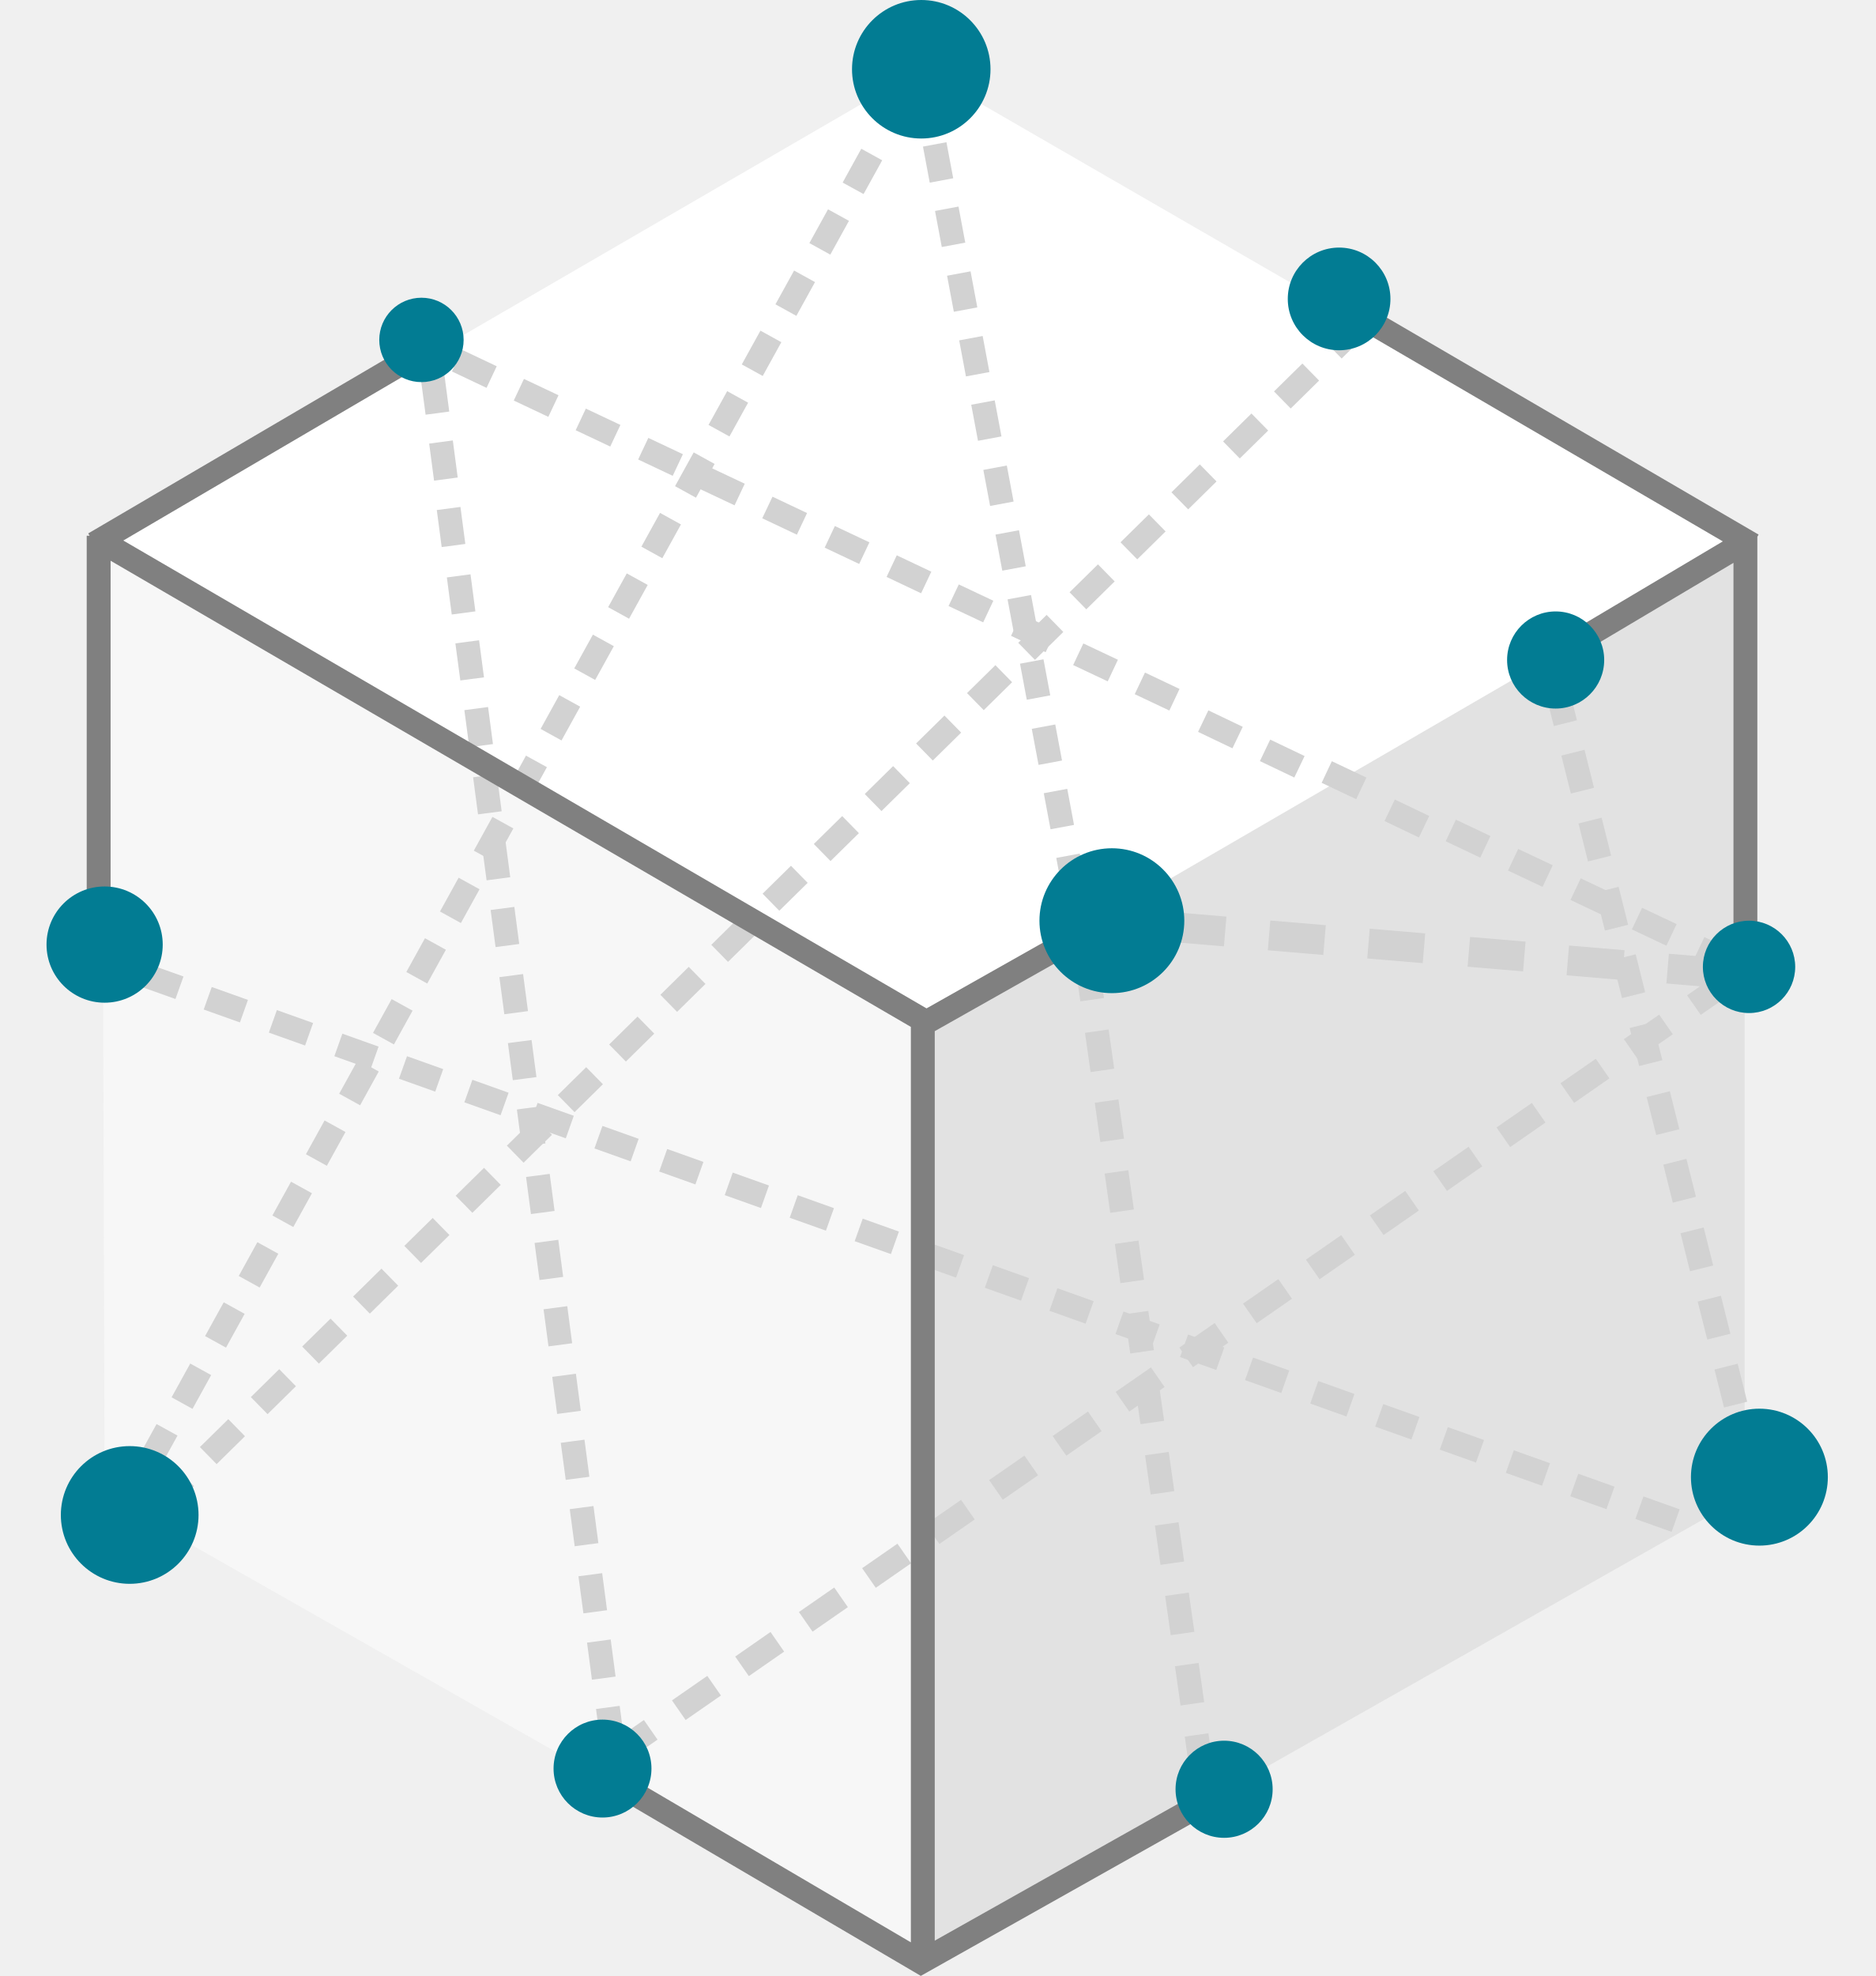
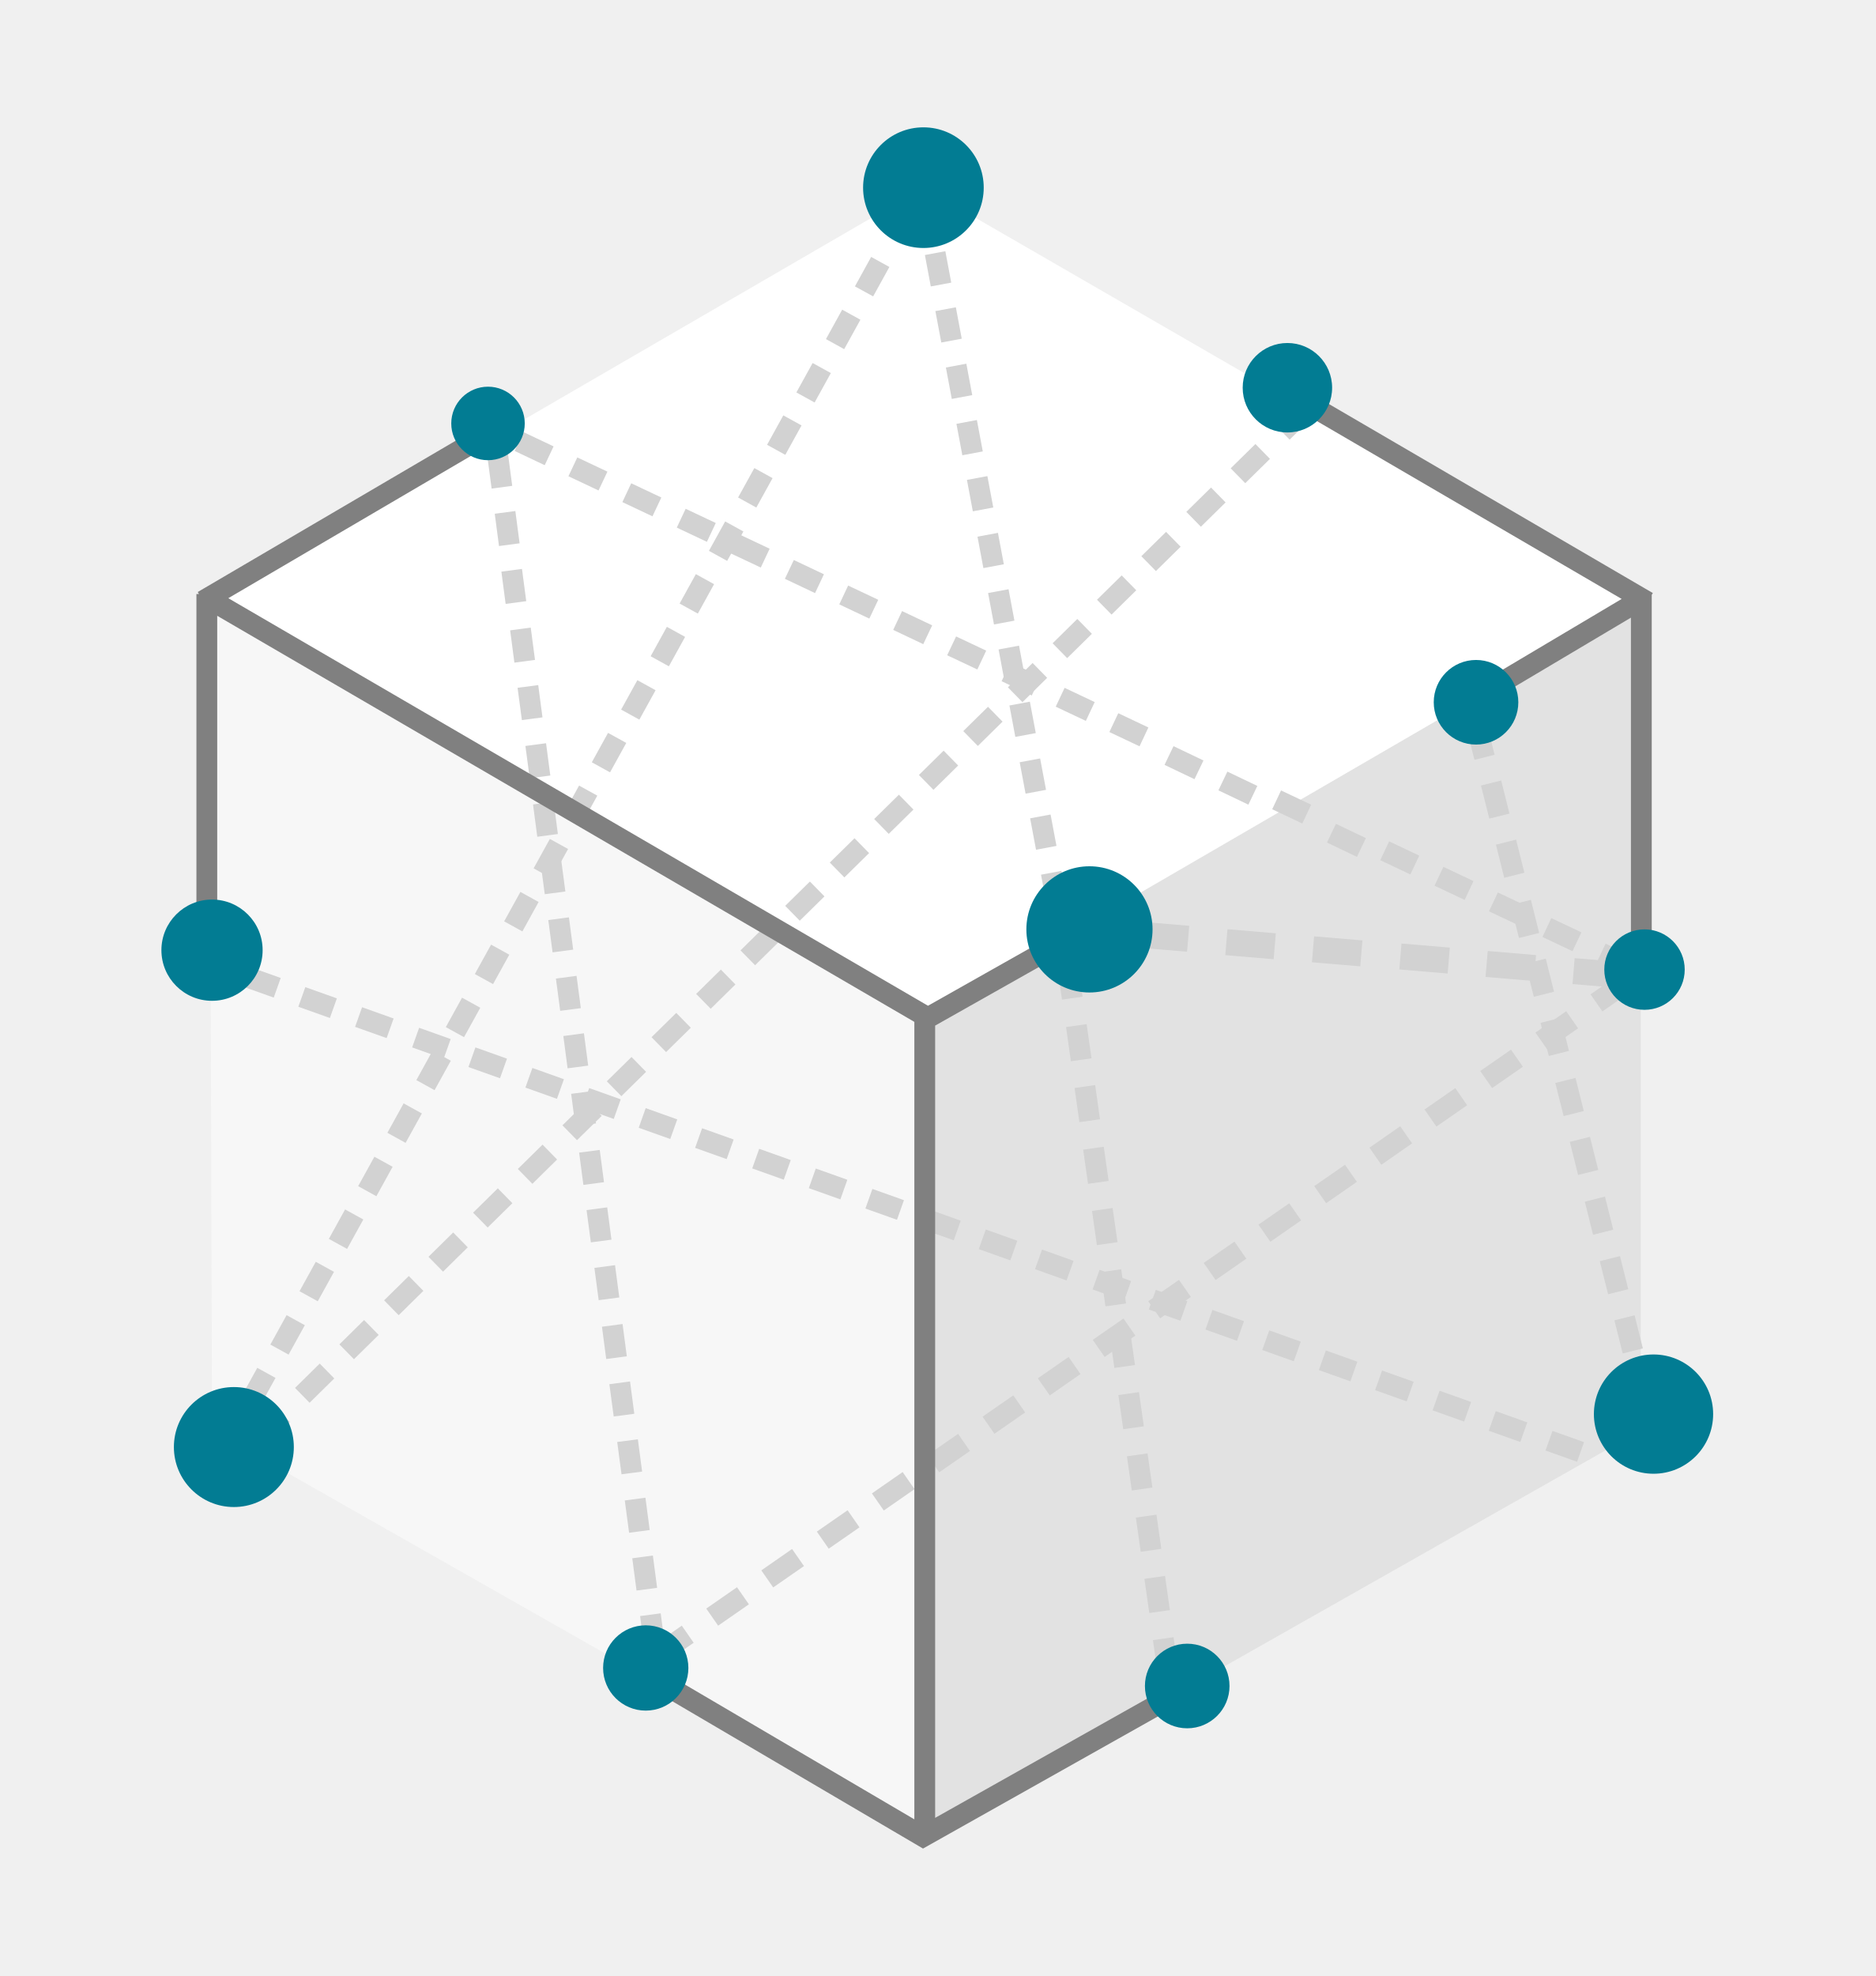
<svg xmlns="http://www.w3.org/2000/svg" width="32.997mm" height="34.751mm" viewBox="0 0 32.997 34.751" version="1.1" id="svg18965">
  <defs id="defs18962" />
  <g id="layer1" transform="translate(-41.80464,-103.03)">
-     <g id="g21482">
+     <g id="g21482" transform="matrix(0.8711176,0,0,0.8711176,7.514247,15.51814)">
      <path fill="#e2e2e2" d="m 72.494,112.614 v 16.724 l -14.456,8.19 0.042,-16.542 z" class="cls-3" id="path20734" style="stroke-width:0.07;stroke-linejoin:round;stroke-miterlimit:100000" />
      <path fill="#f7f7f7" d="m 43.645,129.33 -0.049,-16.717 14.477,8.372 v 16.542 z" class="cls-4" id="path20736" style="stroke-width:0.07;stroke-linejoin:round;stroke-miterlimit:100000" />
      <path fill="#ffffff" d="m 72.494,112.614 -14.484,-8.365 -14.414,8.365 14.477,8.372 z" class="cls-5" id="path20738" style="stroke-width:0.07;stroke-linejoin:round;stroke-miterlimit:100000" />
      <path fill="none" d="m 43.38,122.007 1.409,-3.957 3.433,1.222 -1.409,3.957 z" class="cls-6" id="path20740" style="stroke-width:0.07;stroke-linejoin:round;stroke-miterlimit:100000" />
      <path fill="#d2d2d2" d="m 46.534,121.19 0.141,-0.396 0.637,0.227 -0.141,0.396 z m -1.146,-0.406 0.141,-0.396 0.637,0.227 -0.141,0.396 z m -1.134,-0.412 0.141,-0.396 0.637,0.227 -0.141,0.396 z" class="cls-7" id="path20742" style="stroke-width:0.07;stroke-linejoin:round;stroke-miterlimit:100000" />
      <path fill="none" d="m 46.815,123.224 1.409,-3.957 3.433,1.222 -1.409,3.957 z" class="cls-6" id="path20744" style="stroke-width:0.07;stroke-linejoin:round;stroke-miterlimit:100000" />
      <path fill="#d2d2d2" d="m 49.973,122.416 0.141,-0.396 0.637,0.227 -0.141,0.396 z m -1.15,-0.415 0.141,-0.396 0.637,0.227 -0.141,0.396 z m -1.137,-0.396 0.141,-0.396 0.637,0.227 -0.141,0.396 z" class="cls-7" id="path20746" style="stroke-width:0.07;stroke-linejoin:round;stroke-miterlimit:100000" />
      <path fill="none" d="m 50.247,124.45 1.409,-3.957 3.433,1.223 -1.409,3.957 z" class="cls-6" id="path20748" style="stroke-width:0.07;stroke-linejoin:round;stroke-miterlimit:100000" />
      <path fill="#d2d2d2" d="m 53.4,123.633 0.141,-0.396 0.637,0.227 -0.141,0.396 z m -1.139,-0.406 0.141,-0.396 0.637,0.227 -0.141,0.396 z m -1.141,-0.405 0.141,-0.396 0.637,0.227 -0.141,0.396 z" class="cls-7" id="path20750" style="stroke-width:0.07;stroke-linejoin:round;stroke-miterlimit:100000" />
      <path fill="none" d="m 53.681,125.674 1.409,-3.957 3.433,1.223 -1.409,3.957 z" class="cls-6" id="path20752" style="stroke-width:0.07;stroke-linejoin:round;stroke-miterlimit:100000" />
      <path fill="#d2d2d2" d="m 56.839,124.858 0.141,-0.396 0.637,0.227 -0.141,0.396 z m -1.143,-0.412 0.141,-0.396 0.637,0.227 -0.141,0.396 z m -1.143,-0.398 0.141,-0.396 0.637,0.227 -0.141,0.396 z" class="cls-7" id="path20754" style="stroke-width:0.07;stroke-linejoin:round;stroke-miterlimit:100000" />
      <path fill="none" d="m 57.113,126.9 1.409,-3.957 3.433,1.222 -1.409,3.957 z" class="cls-6" id="path20756" style="stroke-width:0.07;stroke-linejoin:round;stroke-miterlimit:100000" />
      <path fill="#d2d2d2" d="m 60.264,126.082 0.141,-0.396 0.637,0.227 -0.141,0.396 z m -1.136,-0.405 0.141,-0.396 0.637,0.227 -0.141,0.396 z m -1.143,-0.405 0.141,-0.396 0.637,0.227 -0.141,0.396 z" class="cls-7" id="path20758" style="stroke-width:0.07;stroke-linejoin:round;stroke-miterlimit:100000" />
      <path fill="none" d="m 60.545,128.123 1.409,-3.957 3.433,1.222 -1.409,3.957 z" class="cls-6" id="path20760" style="stroke-width:0.07;stroke-linejoin:round;stroke-miterlimit:100000" />
      <path fill="#d2d2d2" d="m 63.705,127.301 0.141,-0.396 0.637,0.227 -0.141,0.396 z m -1.143,-0.405 0.141,-0.396 0.637,0.227 -0.141,0.396 z m -1.136,-0.405 0.141,-0.396 0.637,0.227 -0.141,0.396 z" class="cls-7" id="path20762" style="stroke-width:0.07;stroke-linejoin:round;stroke-miterlimit:100000" />
      <path fill="none" d="m 63.979,129.342 1.409,-3.957 3.433,1.223 -1.409,3.957 z" class="cls-6" id="path20764" style="stroke-width:0.07;stroke-linejoin:round;stroke-miterlimit:100000" />
      <path fill="#d2d2d2" d="m 67.131,128.524 0.141,-0.396 0.637,0.227 -0.141,0.396 z m -1.136,-0.405 0.141,-0.396 0.637,0.227 -0.141,0.396 z m -1.143,-0.405 0.141,-0.396 0.637,0.227 -0.141,0.396 z" class="cls-7" id="path20766" style="stroke-width:0.07;stroke-linejoin:round;stroke-miterlimit:100000" />
      <path fill="none" d="m 67.412,130.565 1.409,-3.957 3.433,1.223 -1.409,3.957 z" class="cls-6" id="path20768" style="stroke-width:0.07;stroke-linejoin:round;stroke-miterlimit:100000" />
      <path fill="#d2d2d2" d="m 70.572,129.743 0.141,-0.396 0.637,0.227 -0.141,0.396 z m -1.146,-0.399 0.141,-0.396 0.637,0.227 -0.141,0.396 z m -1.134,-0.412 0.141,-0.396 0.637,0.227 -0.141,0.396 z" class="cls-7" id="path20770" style="stroke-width:0.07;stroke-linejoin:round;stroke-miterlimit:100000" />
      <path fill="none" d="m 41.805,129.033 1.769,-3.205 3.677,2.03 -1.769,3.205 z" class="cls-6" id="path20772" style="stroke-width:0.07;stroke-linejoin:round;stroke-miterlimit:100000" />
      <path fill="#d2d2d2" d="m 44.823,127.604 0.328,-0.594 0.368,0.203 -0.328,0.594 z m -0.592,1.064 0.328,-0.594 0.368,0.203 -0.328,0.594 z m -0.585,1.064 0.328,-0.594 0.368,0.203 -0.328,0.594 z" class="cls-7" id="path20774" style="stroke-width:0.07;stroke-linejoin:round;stroke-miterlimit:100000" />
      <path fill="none" d="m 43.571,125.835 1.769,-3.205 3.677,2.03 -1.769,3.205 z" class="cls-6" id="path20776" style="stroke-width:0.07;stroke-linejoin:round;stroke-miterlimit:100000" />
      <path fill="#d2d2d2" d="m 46.596,124.406 0.328,-0.594 0.368,0.203 -0.328,0.594 z m -0.592,1.064 0.328,-0.594 0.368,0.203 -0.328,0.594 z m -0.592,1.057 0.328,-0.594 0.368,0.203 -0.328,0.594 z" class="cls-7" id="path20778" style="stroke-width:0.07;stroke-linejoin:round;stroke-miterlimit:100000" />
      <path fill="none" d="m 45.344,122.63 1.769,-3.205 3.677,2.03 -1.769,3.205 z" class="cls-6" id="path20780" style="stroke-width:0.07;stroke-linejoin:round;stroke-miterlimit:100000" />
      <path fill="#d2d2d2" d="m 48.366,121.195 0.328,-0.594 0.368,0.203 -0.328,0.594 z m -0.595,1.07 0.328,-0.594 0.368,0.203 -0.328,0.594 z m -0.585,1.064 0.328,-0.594 0.368,0.203 -0.328,0.594 z" class="cls-7" id="path20782" style="stroke-width:0.07;stroke-linejoin:round;stroke-miterlimit:100000" />
      <path fill="none" d="m 47.114,119.419 1.769,-3.205 3.677,2.03 -1.769,3.205 z" class="cls-6" id="path20784" style="stroke-width:0.07;stroke-linejoin:round;stroke-miterlimit:100000" />
      <path fill="#d2d2d2" d="m 50.139,117.99 0.328,-0.594 0.368,0.203 -0.328,0.594 z m -0.595,1.07 0.328,-0.594 0.368,0.203 -0.328,0.594 z m -0.592,1.064 0.328,-0.594 0.368,0.203 -0.328,0.594 z" class="cls-7" id="path20786" style="stroke-width:0.07;stroke-linejoin:round;stroke-miterlimit:100000" />
      <path fill="none" d="m 48.887,116.213 1.769,-3.205 3.677,2.03 -1.769,3.205 z" class="cls-6" id="path20788" style="stroke-width:0.07;stroke-linejoin:round;stroke-miterlimit:100000" />
      <path fill="#d2d2d2" d="m 51.906,114.785 0.328,-0.594 0.368,0.203 -0.328,0.594 z m -0.592,1.064 0.328,-0.594 0.368,0.203 -0.328,0.594 z m -0.585,1.064 0.328,-0.594 0.368,0.203 -0.328,0.594 z" class="cls-7" id="path20790" style="stroke-width:0.07;stroke-linejoin:round;stroke-miterlimit:100000" />
      <path fill="none" d="m 50.653,113.008 1.769,-3.205 3.677,2.03 -1.769,3.205 z" class="cls-6" id="path20792" style="stroke-width:0.07;stroke-linejoin:round;stroke-miterlimit:100000" />
      <path fill="#d2d2d2" d="m 53.679,111.58 0.328,-0.594 0.368,0.203 -0.328,0.594 z m -0.592,1.064 0.328,-0.594 0.368,0.203 -0.328,0.594 z m -0.585,1.064 0.328,-0.594 0.368,0.203 -0.328,0.594 z" class="cls-7" id="path20794" style="stroke-width:0.07;stroke-linejoin:round;stroke-miterlimit:100000" />
      <path fill="none" d="m 52.426,109.811 1.769,-3.205 3.677,2.03 -1.769,3.205 z" class="cls-6" id="path20796" style="stroke-width:0.07;stroke-linejoin:round;stroke-miterlimit:100000" />
      <path fill="#d2d2d2" d="m 55.445,108.382 0.328,-0.594 0.368,0.203 -0.328,0.594 z m -0.592,1.057 0.328,-0.594 0.368,0.203 -0.328,0.594 z m -0.585,1.064 0.328,-0.594 0.368,0.203 -0.328,0.594 z" class="cls-7" id="path20798" style="stroke-width:0.07;stroke-linejoin:round;stroke-miterlimit:100000" />
      <path fill="none" d="m 54.2,106.605 1.769,-3.205 3.677,2.03 -1.769,3.205 z" class="cls-6" id="path20800" style="stroke-width:0.07;stroke-linejoin:round;stroke-miterlimit:100000" />
      <path fill="#d2d2d2" d="m 57.222,105.171 0.328,-0.594 0.368,0.203 -0.328,0.594 z m -0.595,1.07 0.328,-0.595 0.368,0.203 -0.328,0.594 z m -0.585,1.064 0.328,-0.594 0.368,0.203 -0.328,0.594 z" class="cls-7" id="path20802" style="stroke-width:0.07;stroke-linejoin:round;stroke-miterlimit:100000" />
      <path fill="none" d="m 56.193,105.687 4.129,-0.773 0.639,3.414 -4.129,0.773 z" class="cls-6" id="path20804" style="stroke-width:0.07;stroke-linejoin:round;stroke-miterlimit:100000" />
      <path fill="#d2d2d2" d="m 58.464,107.879 0.413,-0.077 0.119,0.634 -0.413,0.077 z m -0.212,-1.139 0.413,-0.077 0.119,0.634 -0.413,0.077 z m -0.212,-1.132 0.413,-0.077 0.119,0.634 -0.413,0.077 z" class="cls-7" id="path20806" style="stroke-width:0.07;stroke-linejoin:round;stroke-miterlimit:100000" />
      <path fill="none" d="m 56.838,109.095 4.129,-0.773 0.639,3.414 -4.129,0.773 z" class="cls-6" id="path20808" style="stroke-width:0.07;stroke-linejoin:round;stroke-miterlimit:100000" />
      <path fill="#d2d2d2" d="m 59.102,111.294 0.413,-0.077 0.119,0.634 -0.413,0.077 z m -0.213,-1.146 0.413,-0.077 0.119,0.634 -0.413,0.077 z m -0.212,-1.132 0.413,-0.077 0.119,0.634 -0.413,0.077 z" class="cls-7" id="path20810" style="stroke-width:0.07;stroke-linejoin:round;stroke-miterlimit:100000" />
      <path fill="none" d="m 57.469,112.511 4.129,-0.773 0.639,3.414 -4.129,0.773 z" class="cls-6" id="path20812" style="stroke-width:0.07;stroke-linejoin:round;stroke-miterlimit:100000" />
      <path fill="#d2d2d2" d="m 59.747,114.702 0.413,-0.077 0.119,0.634 -0.413,0.077 z m -0.219,-1.131 0.413,-0.077 0.119,0.634 -0.413,0.077 z m -0.212,-1.139 0.413,-0.077 0.119,0.634 -0.413,0.077 z" class="cls-7" id="path20814" style="stroke-width:0.07;stroke-linejoin:round;stroke-miterlimit:100000" />
      <path fill="none" d="m 58.108,115.926 4.129,-0.773 0.639,3.414 -4.129,0.773 z" class="cls-6" id="path20816" style="stroke-width:0.07;stroke-linejoin:round;stroke-miterlimit:100000" />
      <path fill="#d2d2d2" d="m 60.385,118.118 0.413,-0.077 0.119,0.634 -0.413,0.077 z m -0.22,-1.138 0.413,-0.077 0.119,0.634 -0.413,0.077 z m -0.211,-1.132 0.413,-0.077 0.119,0.634 -0.413,0.077 z" class="cls-7" id="path20818" style="stroke-width:0.07;stroke-linejoin:round;stroke-miterlimit:100000" />
      <path fill="none" d="m 48.723,111.095 1.795,-3.797 3.278,1.55 -1.795,3.797 z" class="cls-6" id="path20820" style="stroke-width:0.07;stroke-linejoin:round;stroke-miterlimit:100000" />
      <path fill="#d2d2d2" d="m 51.931,110.596 0.179,-0.38 0.608,0.287 -0.179,0.38 z m -1.089,-0.522 0.179,-0.38 0.608,0.287 -0.179,0.38 z m -1.087,-0.511 0.179,-0.38 0.608,0.288 -0.179,0.38 z" class="cls-7" id="path20822" style="stroke-width:0.07;stroke-linejoin:round;stroke-miterlimit:100000" />
      <path fill="none" d="m 51.998,112.645 1.795,-3.797 3.278,1.55 -1.795,3.797 z" class="cls-6" id="path20824" style="stroke-width:0.07;stroke-linejoin:round;stroke-miterlimit:100000" />
      <path fill="#d2d2d2" d="m 55.213,112.145 0.18,-0.38 0.608,0.288 -0.179,0.38 z m -1.096,-0.515 0.18,-0.38 0.608,0.287 -0.179,0.38 z m -1.087,-0.519 0.179,-0.38 0.608,0.287 -0.179,0.38 z" class="cls-7" id="path20826" style="stroke-width:0.07;stroke-linejoin:round;stroke-miterlimit:100000" />
      <path fill="none" d="m 55.286,114.204 1.795,-3.797 3.278,1.55 -1.795,3.797 z" class="cls-6" id="path20828" style="stroke-width:0.07;stroke-linejoin:round;stroke-miterlimit:100000" />
      <path fill="#d2d2d2" d="m 58.49,113.688 0.18,-0.38 0.608,0.287 -0.179,0.38 z m -1.09,-0.512 0.179,-0.38 0.608,0.288 -0.18,0.38 z m -1.089,-0.515 0.179,-0.38 0.608,0.287 -0.18,0.38 z" class="cls-7" id="path20830" style="stroke-width:0.07;stroke-linejoin:round;stroke-miterlimit:100000" />
      <path fill="none" d="m 58.564,115.747 1.795,-3.797 3.278,1.55 -1.795,3.797 z" class="cls-6" id="path20832" style="stroke-width:0.07;stroke-linejoin:round;stroke-miterlimit:100000" />
      <path fill="#d2d2d2" d="m 61.765,115.238 0.18,-0.38 0.608,0.288 -0.179,0.38 z m -1.083,-0.512 0.179,-0.38 0.608,0.287 -0.179,0.38 z m -1.093,-0.514 0.18,-0.38 0.608,0.288 -0.179,0.38 z" class="cls-7" id="path20834" style="stroke-width:0.07;stroke-linejoin:round;stroke-miterlimit:100000" />
      <path fill="none" d="m 61.838,117.296 1.795,-3.797 3.278,1.55 -1.795,3.797 z" class="cls-6" id="path20836" style="stroke-width:0.07;stroke-linejoin:round;stroke-miterlimit:100000" />
      <path fill="#d2d2d2" d="m 65.053,116.797 0.179,-0.38 0.608,0.288 -0.179,0.38 z m -1.086,-0.382 0.181,-0.378 0.605,0.289 -0.181,0.378 z m -1.088,-0.514 0.181,-0.378 0.605,0.289 -0.181,0.378 z" class="cls-7" id="path20838" style="stroke-width:0.07;stroke-linejoin:round;stroke-miterlimit:100000" />
      <path fill="none" d="m 65.116,118.84 1.795,-3.797 3.278,1.55 -1.795,3.797 z" class="cls-6" id="path20840" style="stroke-width:0.07;stroke-linejoin:round;stroke-miterlimit:100000" />
      <path fill="#d2d2d2" d="m 68.331,118.34 0.179,-0.38 0.608,0.287 -0.179,0.38 z m -1.096,-0.515 0.179,-0.38 0.608,0.288 -0.179,0.38 z m -1.076,-0.356 0.181,-0.378 0.605,0.289 -0.181,0.378 z" class="cls-7" id="path20842" style="stroke-width:0.07;stroke-linejoin:round;stroke-miterlimit:100000" />
      <path fill="none" d="m 68.398,120.389 1.795,-3.797 3.278,1.55 -1.795,3.797 z" class="cls-6" id="path20844" style="stroke-width:0.07;stroke-linejoin:round;stroke-miterlimit:100000" />
      <path fill="#d2d2d2" d="m 71.606,119.89 0.179,-0.38 0.608,0.288 -0.18,0.38 z m -1.096,-0.515 0.179,-0.38 0.608,0.287 -0.18,0.38 z m -1.08,-0.518 0.18,-0.38 0.608,0.288 -0.179,0.38 z" class="cls-7" id="path20846" style="stroke-width:0.07;stroke-linejoin:round;stroke-miterlimit:100000" />
      <path fill="none" d="m 47.36,109.646 4.164,-0.548 0.463,3.514 -4.164,0.548 z" class="cls-6" id="path20848" style="stroke-width:0.07;stroke-linejoin:round;stroke-miterlimit:100000" />
      <path fill="#d2d2d2" d="m 49.488,112 0.416,-0.055 0.086,0.651 -0.416,0.055 z m -0.134,-1.169 0.416,-0.055 0.086,0.652 -0.416,0.055 z m -0.15,-1.16 0.417,-0.055 0.086,0.652 -0.416,0.055 z" class="cls-7" id="path20850" style="stroke-width:0.07;stroke-linejoin:round;stroke-miterlimit:100000" />
      <path fill="none" d="m 47.822,113.154 4.164,-0.548 0.463,3.514 -4.164,0.548 z" class="cls-6" id="path20852" style="stroke-width:0.07;stroke-linejoin:round;stroke-miterlimit:100000" />
      <path fill="#d2d2d2" d="m 49.973,115.519 0.417,-0.055 0.086,0.652 -0.416,0.055 z m -0.158,-1.174 0.417,-0.055 0.086,0.652 -0.416,0.055 z m -0.15,-1.16 0.416,-0.055 0.086,0.652 -0.416,0.055 z" class="cls-7" id="path20854" style="stroke-width:0.07;stroke-linejoin:round;stroke-miterlimit:100000" />
      <path fill="none" d="m 48.283,116.669 4.164,-0.548 0.463,3.514 -4.164,0.548 z" class="cls-6" id="path20856" style="stroke-width:0.07;stroke-linejoin:round;stroke-miterlimit:100000" />
      <path fill="#d2d2d2" d="m 50.435,119.034 0.417,-0.055 0.086,0.652 -0.416,0.055 z m -0.158,-1.174 0.417,-0.055 0.086,0.652 -0.416,0.055 z m -0.15,-1.16 0.416,-0.055 0.086,0.652 -0.416,0.055 z" class="cls-7" id="path20858" style="stroke-width:0.07;stroke-linejoin:round;stroke-miterlimit:100000" />
      <path fill="none" d="m 48.745,120.184 4.164,-0.548 0.463,3.514 -4.164,0.548 z" class="cls-6" id="path20860" style="stroke-width:0.07;stroke-linejoin:round;stroke-miterlimit:100000" />
      <path fill="#d2d2d2" d="m 50.897,122.542 0.416,-0.055 0.086,0.652 -0.416,0.055 z m -0.158,-1.167 0.416,-0.055 0.086,0.652 -0.416,0.055 z m -0.15,-1.16 0.417,-0.055 0.086,0.652 -0.416,0.055 z" class="cls-7" id="path20862" style="stroke-width:0.07;stroke-linejoin:round;stroke-miterlimit:100000" />
      <path fill="none" d="m 49.207,123.699 4.164,-0.548 0.463,3.514 -4.164,0.548 z" class="cls-6" id="path20864" style="stroke-width:0.07;stroke-linejoin:round;stroke-miterlimit:100000" />
      <path fill="#d2d2d2" d="m 51.366,126.056 0.417,-0.055 0.086,0.652 -0.416,0.055 z m -0.158,-1.167 0.417,-0.055 0.086,0.652 -0.416,0.055 z m -0.15,-1.16 0.416,-0.055 0.086,0.652 -0.416,0.055 z" class="cls-7" id="path20866" style="stroke-width:0.07;stroke-linejoin:round;stroke-miterlimit:100000" />
      <path fill="none" d="m 49.668,127.213 4.164,-0.548 0.463,3.514 -4.164,0.548 z" class="cls-6" id="path20868" style="stroke-width:0.07;stroke-linejoin:round;stroke-miterlimit:100000" />
      <path fill="#d2d2d2" d="m 51.827,129.571 0.417,-0.055 0.086,0.652 -0.416,0.055 z m -0.158,-1.167 0.417,-0.055 0.086,0.652 -0.416,0.055 z m -0.15,-1.16 0.416,-0.055 0.086,0.652 -0.416,0.055 z" class="cls-7" id="path20870" style="stroke-width:0.07;stroke-linejoin:round;stroke-miterlimit:100000" />
      <path fill="none" d="m 50.13,130.728 4.164,-0.548 0.463,3.514 -4.164,0.548 z" class="cls-6" id="path20872" style="stroke-width:0.07;stroke-linejoin:round;stroke-miterlimit:100000" />
      <path fill="#d2d2d2" d="m 52.289,133.085 0.416,-0.055 0.086,0.652 -0.416,0.055 z m -0.158,-1.167 0.416,-0.055 0.086,0.652 -0.416,0.055 z m -0.151,-1.167 0.417,-0.055 0.086,0.652 -0.416,0.055 z" class="cls-7" id="path20874" style="stroke-width:0.07;stroke-linejoin:round;stroke-miterlimit:100000" />
      <path fill="none" d="m 42.848,128.173 2.701,-2.654 2.943,2.995 -2.701,2.655 z" class="cls-6" id="path20876" style="stroke-width:0.07;stroke-linejoin:round;stroke-miterlimit:100000" />
      <path fill="#d2d2d2" d="m 46.217,127.6 0.499,-0.491 0.294,0.3 -0.499,0.491 z m -0.896,0.879 0.499,-0.491 0.294,0.3 -0.499,0.491 z m -0.896,0.879 0.499,-0.491 0.294,0.3 -0.499,0.491 z" class="cls-7" id="path20878" style="stroke-width:0.07;stroke-linejoin:round;stroke-miterlimit:100000" />
      <path fill="none" d="m 45.547,125.514 2.701,-2.654 2.943,2.995 -2.701,2.655 z" class="cls-6" id="path20880" style="stroke-width:0.07;stroke-linejoin:round;stroke-miterlimit:100000" />
      <path fill="#d2d2d2" d="m 48.917,124.941 0.499,-0.491 0.294,0.3 -0.499,0.491 z m -0.901,0.891 0.499,-0.491 0.294,0.3 -0.499,0.491 z m -0.896,0.879 0.499,-0.491 0.294,0.3 -0.499,0.491 z" class="cls-7" id="path20882" style="stroke-width:0.07;stroke-linejoin:round;stroke-miterlimit:100000" />
      <path fill="none" d="m 48.247,122.862 2.701,-2.655 2.943,2.995 -2.701,2.654 z" class="cls-6" id="path20884" style="stroke-width:0.07;stroke-linejoin:round;stroke-miterlimit:100000" />
      <path fill="#d2d2d2" d="m 51.617,122.289 0.499,-0.491 0.294,0.3 -0.499,0.491 z m -0.896,0.889 0.499,-0.491 0.294,0.3 -0.499,0.491 z m -0.901,0.881 0.499,-0.491 0.294,0.3 -0.499,0.491 z" class="cls-7" id="path20886" style="stroke-width:0.07;stroke-linejoin:round;stroke-miterlimit:100000" />
      <path fill="none" d="m 50.947,120.219 2.701,-2.655 2.944,2.995 -2.701,2.654 z" class="cls-6" id="path20888" style="stroke-width:0.07;stroke-linejoin:round;stroke-miterlimit:100000" />
      <path fill="#d2d2d2" d="m 54.317,119.646 0.499,-0.491 0.294,0.3 -0.499,0.491 z m -0.896,0.879 0.499,-0.491 0.294,0.3 -0.499,0.491 z m -0.901,0.874 0.499,-0.491 0.294,0.3 -0.499,0.491 z" class="cls-7" id="path20890" style="stroke-width:0.07;stroke-linejoin:round;stroke-miterlimit:100000" />
      <path fill="none" d="m 53.647,117.567 2.701,-2.654 2.944,2.995 -2.701,2.655 z" class="cls-6" id="path20892" style="stroke-width:0.07;stroke-linejoin:round;stroke-miterlimit:100000" />
      <path fill="#d2d2d2" d="m 57.016,116.994 0.499,-0.491 0.294,0.3 -0.499,0.491 z m -0.896,0.879 0.499,-0.491 0.294,0.3 -0.499,0.491 z m -0.901,0.874 0.499,-0.491 0.294,0.3 -0.499,0.491 z" class="cls-7" id="path20894" style="stroke-width:0.07;stroke-linejoin:round;stroke-miterlimit:100000" />
      <path fill="none" d="m 56.354,114.908 2.701,-2.654 2.944,2.995 -2.701,2.655 z" class="cls-6" id="path20896" style="stroke-width:0.07;stroke-linejoin:round;stroke-miterlimit:100000" />
      <path fill="#d2d2d2" d="m 59.716,114.335 0.499,-0.491 0.294,0.3 -0.499,0.491 z m -0.901,0.884 0.499,-0.491 0.294,0.3 -0.499,0.491 z m -0.896,0.886 0.499,-0.491 0.294,0.3 -0.499,0.491 z" class="cls-7" id="path20898" style="stroke-width:0.07;stroke-linejoin:round;stroke-miterlimit:100000" />
      <path fill="none" d="m 59.048,112.26 2.701,-2.654 2.944,2.995 -2.701,2.655 z" class="cls-6" id="path20900" style="stroke-width:0.07;stroke-linejoin:round;stroke-miterlimit:100000" />
      <path fill="#d2d2d2" d="m 62.411,111.688 0.499,-0.491 0.294,0.3 -0.499,0.491 z m -0.896,0.879 0.499,-0.491 0.294,0.3 -0.499,0.491 z m -0.896,0.879 0.499,-0.491 0.294,0.3 -0.499,0.491 z" class="cls-7" id="path20902" style="stroke-width:0.07;stroke-linejoin:round;stroke-miterlimit:100000" />
      <path fill="none" d="m 61.748,109.608 2.701,-2.655 2.944,2.995 -2.701,2.654 z" class="cls-6" id="path20904" style="stroke-width:0.07;stroke-linejoin:round;stroke-miterlimit:100000" />
      <path fill="#d2d2d2" d="m 65.111,109.035 0.499,-0.491 0.294,0.3 -0.499,0.491 z m -0.896,0.879 0.499,-0.491 0.294,0.3 -0.499,0.491 z m -0.896,0.879 0.499,-0.491 0.294,0.3 -0.499,0.491 z" class="cls-7" id="path20906" style="stroke-width:0.07;stroke-linejoin:round;stroke-miterlimit:100000" />
      <path fill="none" d="m 67.128,115.296 4.075,-1.016 0.897,3.599 -4.075,1.016 z" class="cls-6" id="path20908" style="stroke-width:0.07;stroke-linejoin:round;stroke-miterlimit:100000" />
      <path fill="#d2d2d2" d="m 69.571,117.512 0.407,-0.102 0.167,0.668 -0.407,0.102 z m -0.302,-1.194 0.408,-0.102 0.167,0.668 -0.407,0.102 z m -0.3,-1.187 0.408,-0.102 0.167,0.668 -0.407,0.102 z" class="cls-7" id="path20910" style="stroke-width:0.07;stroke-linejoin:round;stroke-miterlimit:100000" />
      <path fill="none" d="m 68.028,118.892 4.075,-1.016 0.897,3.599 -4.075,1.016 z" class="cls-6" id="path20912" style="stroke-width:0.07;stroke-linejoin:round;stroke-miterlimit:100000" />
      <path fill="#d2d2d2" d="m 70.471,121.109 0.408,-0.102 0.167,0.668 -0.408,0.102 z m -0.302,-1.194 0.408,-0.102 0.167,0.668 -0.408,0.102 z m -0.3,-1.187 0.408,-0.102 0.167,0.668 -0.408,0.102 z" class="cls-7" id="path20914" style="stroke-width:0.07;stroke-linejoin:round;stroke-miterlimit:100000" />
      <path fill="none" d="m 68.927,122.487 4.075,-1.016 0.897,3.599 -4.075,1.016 z" class="cls-6" id="path20916" style="stroke-width:0.07;stroke-linejoin:round;stroke-miterlimit:100000" />
      <path fill="#d2d2d2" d="m 71.366,124.719 0.407,-0.102 0.167,0.668 -0.408,0.102 z m -0.303,-1.207 0.407,-0.102 0.167,0.668 -0.407,0.102 z m -0.293,-1.189 0.408,-0.102 0.167,0.668 -0.407,0.102 z" class="cls-7" id="path20918" style="stroke-width:0.07;stroke-linejoin:round;stroke-miterlimit:100000" />
      <path fill="none" d="m 69.829,126.09 4.075,-1.016 0.897,3.599 -4.075,1.016 z" class="cls-6" id="path20920" style="stroke-width:0.07;stroke-linejoin:round;stroke-miterlimit:100000" />
      <path fill="#d2d2d2" d="m 72.265,128.316 0.408,-0.102 0.167,0.668 -0.407,0.102 z m -0.302,-1.201 0.408,-0.102 0.167,0.668 -0.407,0.102 z m -0.295,-1.195 0.408,-0.102 0.167,0.668 -0.407,0.102 z" class="cls-7" id="path20922" style="stroke-width:0.07;stroke-linejoin:round;stroke-miterlimit:100000" />
      <path fill="none" d="m 67.956,120.747 3.351,-2.329 2.397,3.448 -3.351,2.329 z" class="cls-6" id="path20924" style="stroke-width:0.07;stroke-linejoin:round;stroke-miterlimit:100000" />
      <path fill="#d2d2d2" d="m 69.254,122.081 0.621,-0.431 0.24,0.345 -0.621,0.431 z m 1.115,-0.776 0.621,-0.431 0.24,0.345 -0.621,0.431 z m 1.112,-0.771 0.621,-0.432 0.24,0.345 -0.621,0.431 z" class="cls-7" id="path20926" style="stroke-width:0.07;stroke-linejoin:round;stroke-miterlimit:100000" />
      <path fill="none" d="m 64.563,123.07 3.347,-2.326 2.394,3.444 -3.347,2.326 z" class="cls-6" id="path20928" style="stroke-width:0.07;stroke-linejoin:round;stroke-miterlimit:100000" />
      <path fill="#d2d2d2" d="m 65.902,124.405 0.621,-0.431 0.24,0.345 -0.621,0.431 z m 1.115,-0.776 0.621,-0.432 0.24,0.345 -0.621,0.432 z m 1.112,-0.771 0.621,-0.431 0.24,0.345 -0.621,0.431 z" class="cls-7" id="path20930" style="stroke-width:0.07;stroke-linejoin:round;stroke-miterlimit:100000" />
      <path fill="none" d="m 61.263,125.408 3.351,-2.329 2.397,3.448 -3.351,2.329 z" class="cls-6" id="path20932" style="stroke-width:0.07;stroke-linejoin:round;stroke-miterlimit:100000" />
      <path fill="#d2d2d2" d="m 62.55,126.729 0.621,-0.431 0.24,0.345 -0.621,0.431 z m 1.12,-0.773 0.621,-0.431 0.24,0.345 -0.621,0.431 z m 1.106,-0.773 0.621,-0.431 0.24,0.345 -0.621,0.431 z" class="cls-7" id="path20934" style="stroke-width:0.07;stroke-linejoin:round;stroke-miterlimit:100000" />
      <path fill="none" d="m 57.875,127.715 3.347,-2.326 2.394,3.444 -3.347,2.326 z" class="cls-6" id="path20936" style="stroke-width:0.07;stroke-linejoin:round;stroke-miterlimit:100000" />
      <path fill="#d2d2d2" d="m 59.204,129.06 0.621,-0.431 0.24,0.345 -0.621,0.431 z m 1.117,-0.775 0.621,-0.431 0.24,0.345 -0.621,0.432 z m 1.108,-0.776 0.621,-0.431 0.24,0.345 -0.621,0.431 z" class="cls-7" id="path20938" style="stroke-width:0.07;stroke-linejoin:round;stroke-miterlimit:100000" />
      <path fill="none" d="m 54.564,130.053 3.351,-2.329 2.397,3.448 -3.351,2.329 z" class="cls-6" id="path20940" style="stroke-width:0.07;stroke-linejoin:round;stroke-miterlimit:100000" />
      <path fill="#d2d2d2" d="m 55.858,131.38 0.621,-0.431 0.24,0.345 -0.621,0.431 z m 1.112,-0.771 0.621,-0.431 0.24,0.345 -0.621,0.431 z m 1.119,-0.771 0.621,-0.431 0.24,0.345 -0.621,0.431 z" class="cls-7" id="path20942" style="stroke-width:0.07;stroke-linejoin:round;stroke-miterlimit:100000" />
      <path fill="none" d="m 51.212,132.384 3.351,-2.329 2.397,3.448 -3.351,2.329 z" class="cls-6" id="path20944" style="stroke-width:0.07;stroke-linejoin:round;stroke-miterlimit:100000" />
      <path fill="#d2d2d2" d="m 52.51,133.71 0.621,-0.431 0.24,0.345 -0.621,0.431 z m 1.115,-0.776 0.621,-0.431 0.24,0.345 -0.621,0.431 z m 1.112,-0.771 0.621,-0.432 0.24,0.345 -0.621,0.431 z" class="cls-7" id="path20946" style="stroke-width:0.07;stroke-linejoin:round;stroke-miterlimit:100000" />
      <path fill="none" d="m 58.857,119.935 4.158,-0.592 0.529,3.715 -4.158,0.592 z" class="cls-6" id="path20948" style="stroke-width:0.07;stroke-linejoin:round;stroke-miterlimit:100000" />
      <path fill="#d2d2d2" d="m 61.062,122.424 0.416,-0.059 0.098,0.69 -0.416,0.059 z m -0.172,-1.23 0.416,-0.059 0.098,0.69 -0.416,0.059 z m -0.18,-1.244 0.416,-0.059 0.098,0.69 -0.416,0.059 z" class="cls-7" id="path20950" style="stroke-width:0.07;stroke-linejoin:round;stroke-miterlimit:100000" />
      <path fill="none" d="m 59.39,123.652 4.158,-0.592 0.529,3.715 -4.158,0.592 z" class="cls-6" id="path20952" style="stroke-width:0.07;stroke-linejoin:round;stroke-miterlimit:100000" />
      <path fill="#d2d2d2" d="m 61.588,126.143 0.416,-0.059 0.098,0.69 -0.416,0.059 z m -0.173,-1.237 0.416,-0.059 0.098,0.69 -0.416,0.059 z m -0.179,-1.237 0.416,-0.059 0.098,0.69 -0.416,0.059 z" class="cls-7" id="path20954" style="stroke-width:0.07;stroke-linejoin:round;stroke-miterlimit:100000" />
      <path fill="none" d="m 59.914,127.363 4.158,-0.592 0.529,3.715 -4.158,0.592 z" class="cls-6" id="path20956" style="stroke-width:0.07;stroke-linejoin:round;stroke-miterlimit:100000" />
      <path fill="#d2d2d2" d="m 62.12,129.86 0.416,-0.059 0.098,0.69 -0.416,0.059 z m -0.173,-1.237 0.416,-0.059 0.098,0.69 -0.416,0.059 z m -0.179,-1.237 0.416,-0.059 0.098,0.69 -0.416,0.059 z" class="cls-7" id="path20958" style="stroke-width:0.07;stroke-linejoin:round;stroke-miterlimit:100000" />
      <path fill="none" d="m 60.447,131.08 4.158,-0.592 0.529,3.715 -4.158,0.592 z" class="cls-6" id="path20960" style="stroke-width:0.07;stroke-linejoin:round;stroke-miterlimit:100000" />
      <path fill="#d2d2d2" d="m 62.645,133.571 0.416,-0.059 0.098,0.69 -0.416,0.059 z m -0.172,-1.237 0.416,-0.059 0.098,0.69 -0.416,0.059 z m -0.173,-1.237 0.416,-0.059 0.098,0.69 -0.416,0.059 z" class="cls-7" id="path20962" style="stroke-width:0.07;stroke-linejoin:round;stroke-miterlimit:100000" />
      <path fill="none" d="m 61.768,121.836 0.439,-5.232 5.258,0.442 -0.439,5.232 z" class="cls-6" id="path20964" style="stroke-width:0.07;stroke-linejoin:round;stroke-miterlimit:100000" />
      <path fill="#d2d2d2" d="m 65.855,119.886 0.044,-0.523 0.976,0.082 -0.044,0.523 z m -1.749,-0.144 0.044,-0.523 0.976,0.082 -0.044,0.523 z m -1.748,-0.151 0.044,-0.523 0.976,0.082 -0.044,0.523 z" class="cls-7" id="path20966" style="stroke-width:0.07;stroke-linejoin:round;stroke-miterlimit:100000" />
      <path fill="none" d="m 66.985,122.12 0.42,-5.25 5.277,0.422 -0.42,5.25 z" class="cls-6" id="path20968" style="stroke-width:0.07;stroke-linejoin:round;stroke-miterlimit:100000" />
      <path fill="#d2d2d2" d="m 71.117,120.326 0.044,-0.523 0.976,0.082 -0.044,0.523 z m -1.756,-0.144 0.044,-0.523 0.976,0.082 -0.044,0.523 z m -1.741,-0.151 0.044,-0.523 0.976,0.082 -0.044,0.523 z" class="cls-7" id="path20970" style="stroke-width:0.07;stroke-linejoin:round;stroke-miterlimit:100000" />
      <path fill="none" stroke="#808080" stroke-miterlimit="10" stroke-width="0.42" d="m 43.533,112.522 14.568,8.484 m -14.561,-0.903 v -7.651 m 21.75,-4.123 7.343,4.284 m -0.126,7.49 v -7.651 m -14.47,25.075 v -16.675 m 5.411,13.623 -5.551,3.122 m -5.593,-3.409 5.803,3.409 m 14.463,-25.075 -3.605,2.142 m -7.392,4.382 -3.472,1.96 m -14.638,-8.414 5.754,-3.374" class="cls-9" id="path20972" style="stroke-linejoin:round" />
      <circle cx="49.218" cy="109.008" r="0.742" fill="#027c93" class="cls-10" id="circle20974" style="stroke-width:0.07;stroke-linejoin:round;stroke-miterlimit:100000" />
      <circle cx="58.01" cy="104.248" r="1.218" fill="#027c93" class="cls-10" id="circle20976" style="stroke-width:0.07;stroke-linejoin:round;stroke-miterlimit:100000" />
      <circle cx="61.363" cy="119.222" r="1.274" fill="#027c93" class="cls-10" id="circle20978" style="stroke-width:0.07;stroke-linejoin:round;stroke-miterlimit:100000" />
      <circle cx="69.169" cy="114.637" r="0.854" fill="#027c93" class="cls-10" id="circle20980" style="stroke-width:0.07;stroke-linejoin:round;stroke-miterlimit:100000" />
      <circle cx="65.36" cy="108.287" r="0.903" fill="#027c93" class="cls-10" id="circle20982" style="stroke-width:0.07;stroke-linejoin:round;stroke-miterlimit:100000" />
      <circle cx="72.571" cy="120.034" r="0.812" fill="#027c93" class="cls-10" id="circle20984" style="stroke-width:0.07;stroke-linejoin:round;stroke-miterlimit:100000" />
      <circle cx="72.753" cy="129.008" r="1.204" fill="#027c93" class="cls-10" id="circle20986" style="stroke-width:0.07;stroke-linejoin:round;stroke-miterlimit:100000" />
      <circle cx="63.337" cy="134.497" r="0.854" fill="#027c93" class="cls-10" id="circle20988" style="stroke-width:0.07;stroke-linejoin:round;stroke-miterlimit:100000" />
      <circle cx="52.403" cy="134.133" r="0.861" fill="#027c93" class="cls-10" id="circle20990" style="stroke-width:0.07;stroke-linejoin:round;stroke-miterlimit:100000" />
      <circle cx="44.086" cy="129.673" r="1.211" fill="#027c93" class="cls-10" id="circle20992" style="stroke-width:0.07;stroke-linejoin:round;stroke-miterlimit:100000" />
      <circle cx="43.645" cy="119.642" r="1.022" fill="#027c93" class="cls-10" id="circle20994" style="stroke-width:0.07;stroke-linejoin:round;stroke-miterlimit:100000" />
    </g>
  </g>
</svg>
